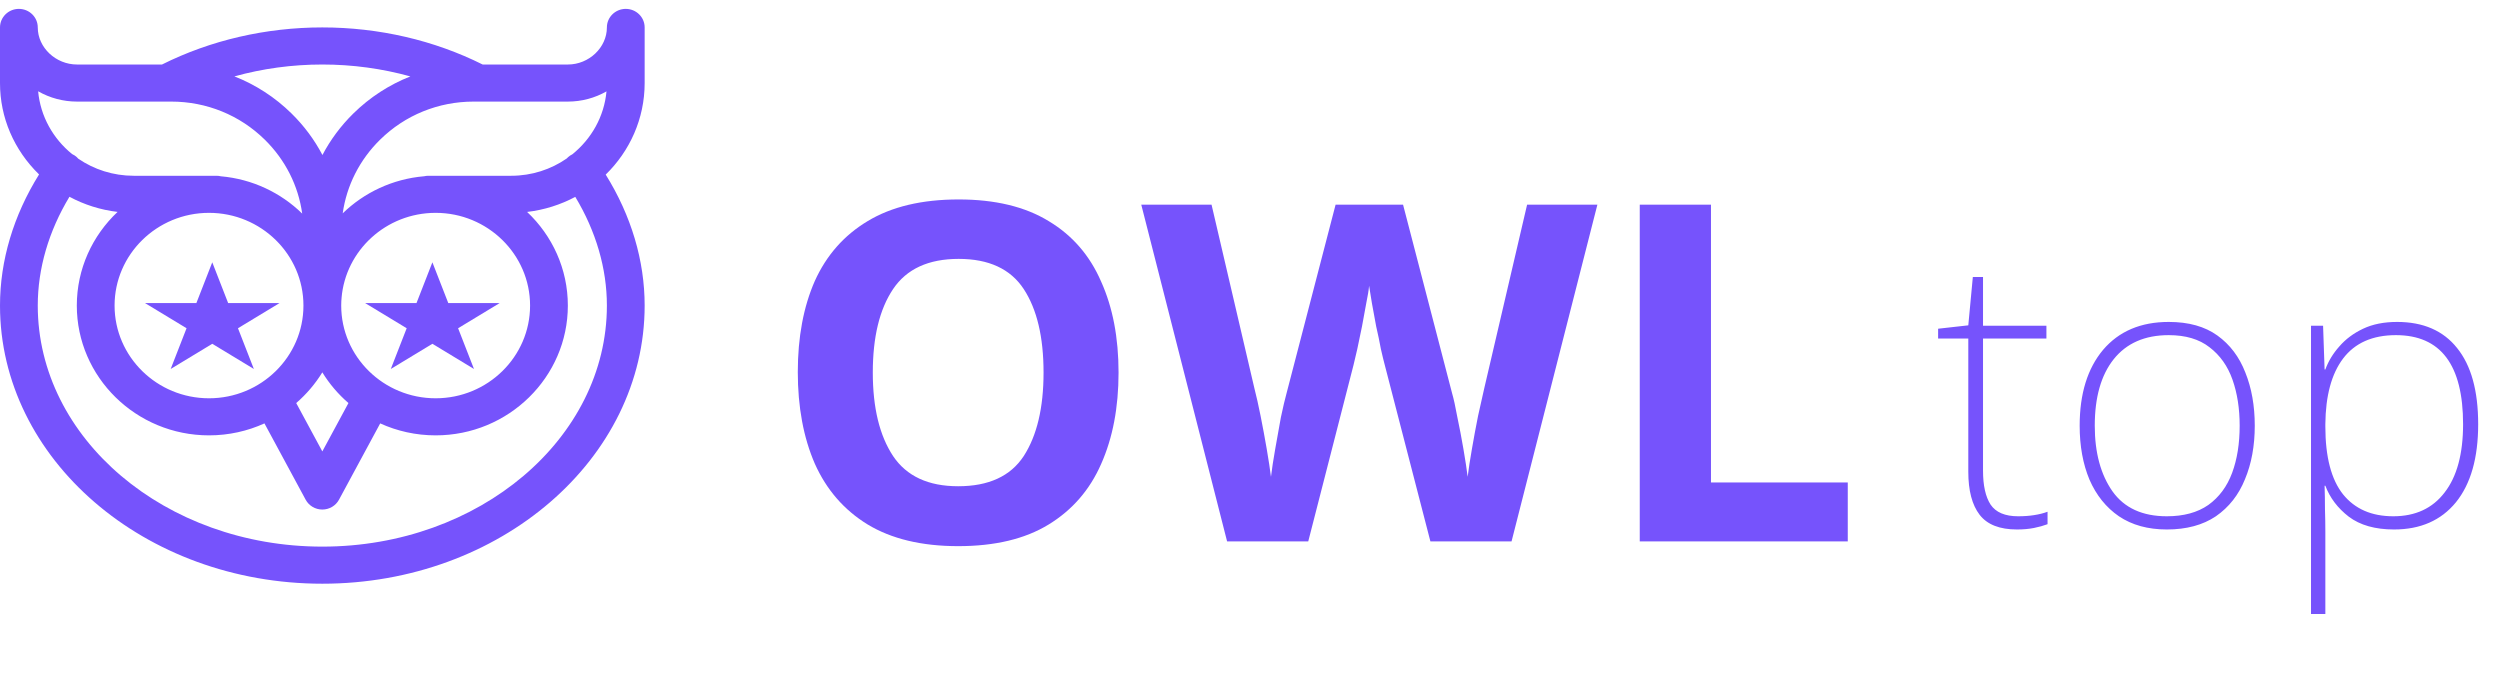
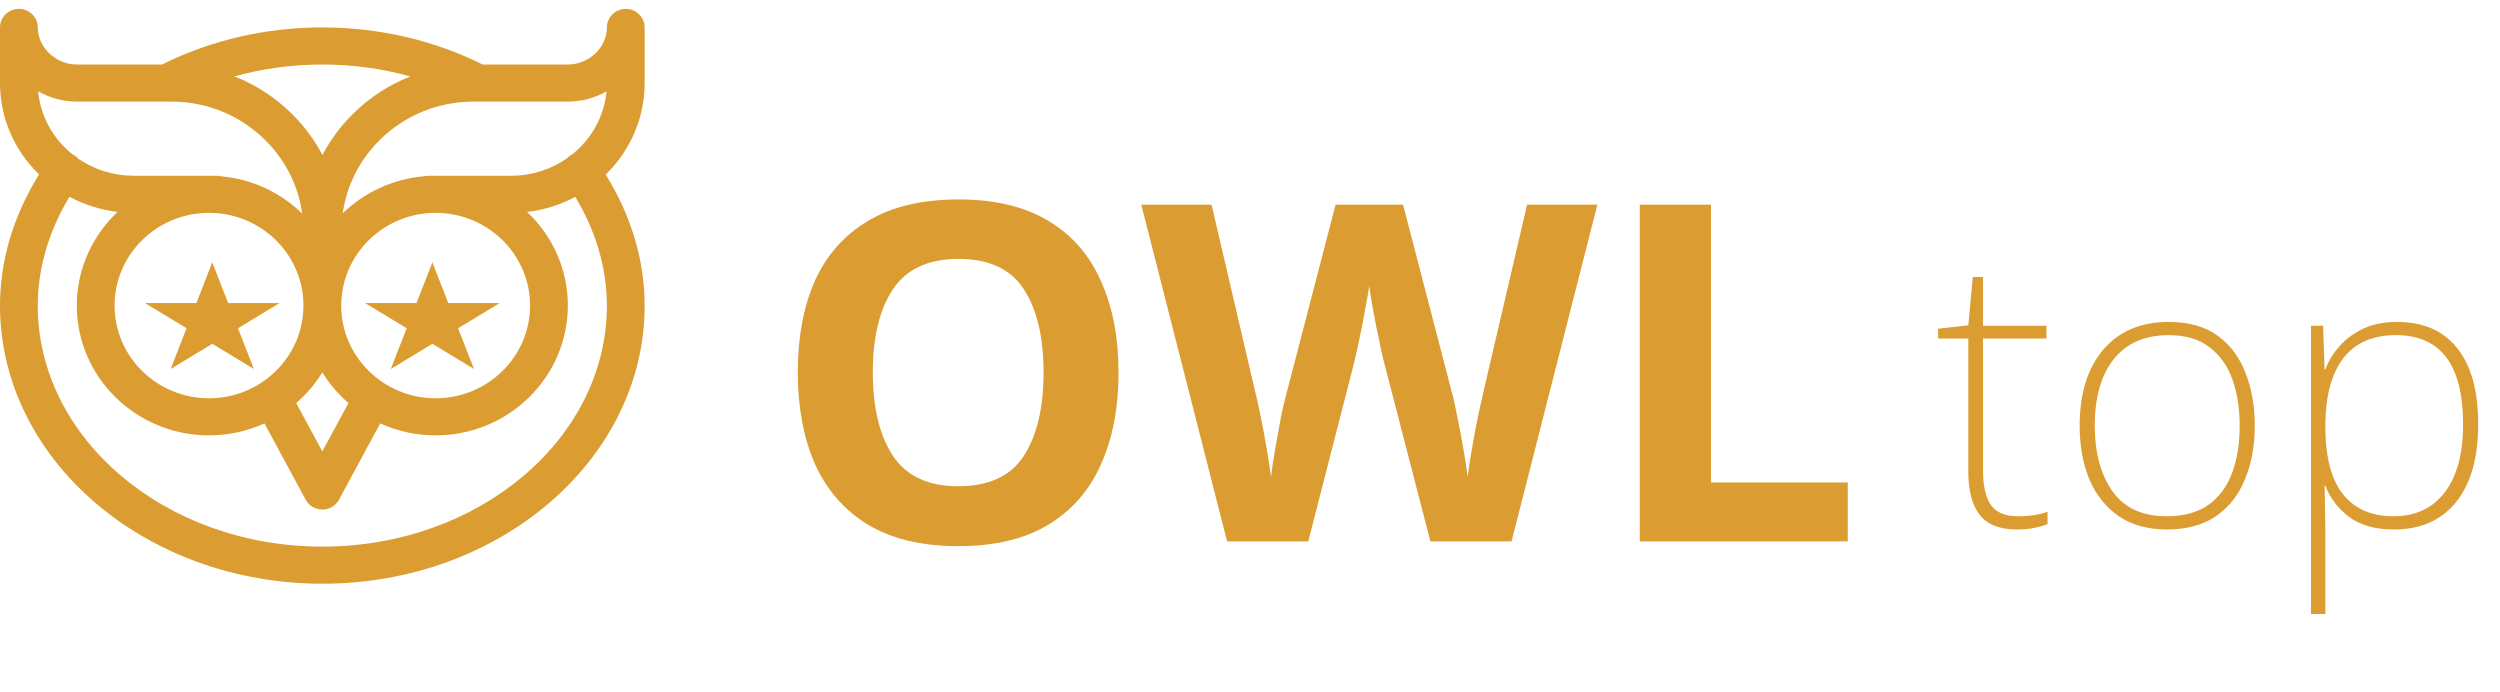
<svg xmlns="http://www.w3.org/2000/svg" width="159" height="44" viewBox="0 0 159 44" fill="none">
-   <path d="M71.14 23.695C71.14 25.915 70.77 27.855 70.03 29.515C69.31 31.155 68.2 32.435 66.7 33.355C65.2 34.275 63.28 34.735 60.94 34.735C58.62 34.735 56.7 34.275 55.18 33.355C53.68 32.435 52.56 31.145 51.82 29.485C51.1 27.825 50.74 25.885 50.74 23.665C50.74 21.445 51.1 19.515 51.82 17.875C52.56 16.235 53.68 14.965 55.18 14.065C56.7 13.145 58.63 12.685 60.97 12.685C63.29 12.685 65.2 13.145 66.7 14.065C68.2 14.965 69.31 16.245 70.03 17.905C70.77 19.545 71.14 21.475 71.14 23.695ZM55.51 23.695C55.51 25.935 55.94 27.705 56.8 29.005C57.66 30.285 59.04 30.925 60.94 30.925C62.88 30.925 64.27 30.285 65.11 29.005C65.95 27.705 66.37 25.935 66.37 23.695C66.37 21.435 65.95 19.665 65.11 18.385C64.27 17.105 62.89 16.465 60.97 16.465C59.05 16.465 57.66 17.105 56.8 18.385C55.94 19.665 55.51 21.435 55.51 23.695ZM101.594 13.015L96.134 34.435H90.974L88.064 23.185C88.004 22.965 87.924 22.635 87.824 22.195C87.744 21.755 87.644 21.275 87.524 20.755C87.424 20.235 87.334 19.745 87.254 19.285C87.174 18.805 87.114 18.435 87.074 18.175C87.054 18.435 86.994 18.805 86.894 19.285C86.814 19.745 86.724 20.235 86.624 20.755C86.524 21.255 86.424 21.735 86.324 22.195C86.224 22.635 86.144 22.975 86.084 23.215L83.204 34.435H78.044L72.584 13.015H77.054L79.784 24.715C79.904 25.175 80.034 25.755 80.174 26.455C80.314 27.155 80.444 27.855 80.564 28.555C80.684 29.255 80.774 29.845 80.834 30.325C80.894 29.825 80.984 29.235 81.104 28.555C81.224 27.855 81.344 27.185 81.464 26.545C81.604 25.885 81.724 25.375 81.824 25.015L84.944 13.015H89.234L92.354 25.015C92.454 25.355 92.564 25.855 92.684 26.515C92.824 27.175 92.954 27.855 93.074 28.555C93.194 29.255 93.284 29.845 93.344 30.325C93.404 29.825 93.494 29.235 93.614 28.555C93.734 27.855 93.864 27.155 94.004 26.455C94.164 25.755 94.294 25.175 94.394 24.715L97.124 13.015H101.594ZM104.288 34.435V13.015H108.818V30.685H117.518V34.435H104.288Z" fill="#7653FC" />
-   <path d="M128.352 32.835C128.72 32.835 129.056 32.811 129.36 32.763C129.68 32.715 129.968 32.643 130.224 32.547V33.339C129.968 33.435 129.68 33.515 129.36 33.579C129.04 33.643 128.68 33.675 128.28 33.675C127.176 33.675 126.384 33.363 125.904 32.739C125.424 32.115 125.184 31.203 125.184 30.003V21.531H123.264V20.907L125.184 20.691L125.472 17.619H126.12V20.715H130.152V21.531H126.12V29.931C126.12 30.875 126.28 31.595 126.6 32.091C126.936 32.587 127.52 32.835 128.352 32.835ZM143.403 27.075C143.403 28.355 143.195 29.491 142.779 30.483C142.379 31.475 141.763 32.259 140.931 32.835C140.099 33.395 139.059 33.675 137.811 33.675C136.611 33.675 135.595 33.395 134.763 32.835C133.947 32.275 133.323 31.499 132.891 30.507C132.475 29.515 132.267 28.371 132.267 27.075C132.267 25.043 132.763 23.435 133.755 22.251C134.763 21.067 136.155 20.475 137.931 20.475C139.195 20.475 140.227 20.763 141.027 21.339C141.827 21.915 142.419 22.699 142.803 23.691C143.203 24.683 143.403 25.811 143.403 27.075ZM133.227 27.075C133.227 28.787 133.603 30.179 134.355 31.251C135.107 32.307 136.259 32.835 137.811 32.835C138.883 32.835 139.763 32.595 140.451 32.115C141.139 31.619 141.643 30.939 141.963 30.075C142.283 29.211 142.443 28.211 142.443 27.075C142.443 25.987 142.291 25.011 141.987 24.147C141.683 23.283 141.195 22.595 140.523 22.083C139.867 21.571 139.003 21.315 137.931 21.315C136.411 21.315 135.243 21.827 134.427 22.851C133.627 23.859 133.227 25.267 133.227 27.075ZM152.452 20.475C154.116 20.475 155.388 21.027 156.268 22.131C157.164 23.235 157.612 24.851 157.612 26.979C157.612 29.123 157.14 30.779 156.196 31.947C155.252 33.099 153.94 33.675 152.26 33.675C151.06 33.675 150.1 33.403 149.38 32.859C148.676 32.315 148.18 31.659 147.892 30.891H147.844C147.86 31.371 147.868 31.867 147.868 32.379C147.884 32.875 147.892 33.355 147.892 33.819V39.051H146.98V20.715H147.748L147.844 23.499H147.892C148.084 22.971 148.38 22.483 148.78 22.035C149.18 21.571 149.684 21.195 150.292 20.907C150.9 20.619 151.62 20.475 152.452 20.475ZM152.38 21.315C150.892 21.315 149.772 21.811 149.02 22.803C148.284 23.779 147.908 25.171 147.892 26.979V27.123C147.892 29.059 148.268 30.499 149.02 31.443C149.772 32.371 150.836 32.835 152.212 32.835C153.62 32.835 154.708 32.331 155.476 31.323C156.26 30.315 156.652 28.867 156.652 26.979C156.652 23.203 155.228 21.315 152.38 21.315Z" fill="#7653FC" />
-   <path d="M41 1.744C41 1.093 40.462 0.565 39.799 0.565C39.136 0.565 38.598 1.093 38.598 1.744C38.598 3.023 37.461 4.103 36.115 4.103H30.697C27.608 2.559 24.089 1.744 20.5 1.744C16.911 1.744 13.392 2.559 10.303 4.103H4.899C3.546 4.103 2.402 3.023 2.402 1.744C2.402 1.093 1.865 0.565 1.201 0.565C0.538 0.565 0 1.093 0 1.744V5.282C0 7.47 0.882 9.532 2.484 11.094C0.856 13.706 0 16.569 0 19.434C0 29.188 9.196 37.124 20.5 37.124C31.804 37.124 41 29.188 41 19.434C41 16.573 40.146 13.714 38.523 11.105C40.053 9.611 41 7.552 41 5.282V1.744ZM20.5 4.103C22.414 4.103 24.302 4.361 26.099 4.86C24.758 5.388 23.526 6.183 22.474 7.217C21.672 8.005 21.013 8.896 20.507 9.858C20.002 8.896 19.343 8.005 18.541 7.217C17.487 6.181 16.253 5.386 14.909 4.858C16.704 4.36 18.59 4.103 20.5 4.103ZM20.5 23.682C20.949 24.414 21.511 25.072 22.161 25.634L20.5 28.71L18.839 25.634C19.489 25.072 20.051 24.414 20.5 23.682ZM13.293 25.331C9.981 25.331 7.287 22.686 7.287 19.434C7.287 16.183 9.981 13.537 13.293 13.537C16.605 13.537 19.299 16.183 19.299 19.434C19.299 22.686 16.605 25.331 13.293 25.331ZM21.701 19.434C21.701 19.34 21.704 19.247 21.708 19.154C21.717 19.098 21.723 19.041 21.722 18.982V18.96C21.97 15.929 24.558 13.537 27.707 13.537C31.019 13.537 33.713 16.183 33.713 19.434C33.713 22.686 31.019 25.331 27.707 25.331C24.395 25.331 21.701 22.686 21.701 19.434ZM2.426 5.806C3.173 6.233 4.021 6.461 4.899 6.461H10.579H10.585H10.891C13.139 6.461 15.252 7.322 16.841 8.884C18.151 10.172 18.974 11.811 19.22 13.585C17.866 12.262 16.057 11.388 14.046 11.212C13.956 11.191 13.863 11.179 13.766 11.179H8.503C7.191 11.179 5.975 10.775 4.978 10.092C4.914 10.019 4.841 9.952 4.757 9.894C4.701 9.856 4.642 9.824 4.582 9.796C3.38 8.82 2.572 7.403 2.426 5.806ZM38.598 19.434C38.598 27.888 30.479 34.765 20.5 34.765C10.521 34.765 2.402 27.888 2.402 19.434C2.402 17.075 3.096 14.703 4.417 12.514C5.363 13.023 6.398 13.35 7.478 13.477C5.881 14.981 4.885 17.095 4.885 19.434C4.885 23.986 8.657 27.689 13.293 27.689C14.551 27.689 15.746 27.416 16.819 26.928L19.439 31.78C19.647 32.166 20.055 32.407 20.5 32.407C20.945 32.407 21.353 32.166 21.561 31.78L24.181 26.928C25.254 27.416 26.449 27.689 27.707 27.689C32.343 27.689 36.115 23.986 36.115 19.434C36.115 17.096 35.12 14.982 33.524 13.479C34.623 13.351 35.658 13.018 36.588 12.521C37.906 14.709 38.598 17.078 38.598 19.434ZM36.399 9.815C36.347 9.841 36.297 9.868 36.249 9.901C36.171 9.954 36.103 10.015 36.042 10.081C35.046 10.771 33.827 11.179 32.512 11.179H27.248C27.155 11.179 27.064 11.19 26.976 11.21C24.965 11.381 23.154 12.25 21.796 13.569C22.045 11.801 22.867 10.168 24.174 8.884C25.762 7.322 27.876 6.461 30.124 6.461H30.396C30.398 6.461 30.401 6.462 30.404 6.462C30.406 6.462 30.408 6.461 30.411 6.461H36.115C36.989 6.461 37.831 6.235 38.573 5.812C38.425 7.418 37.61 8.839 36.399 9.815Z" fill="#7653FC" />
-   <path d="M13.5 16.683L14.51 19.274H17.78L15.135 20.876L16.145 23.467L13.5 21.865L10.855 23.467L11.865 20.876L9.22 19.274H12.49L13.5 16.683Z" fill="#7653FC" />
-   <path d="M27.5 16.683L28.51 19.274H31.78L29.135 20.876L30.145 23.467L27.5 21.865L24.855 23.467L25.865 20.876L23.22 19.274H26.49L27.5 16.683Z" fill="#7653FC" />
+   <path d="M71.14 23.695C71.14 25.915 70.77 27.855 70.03 29.515C69.31 31.155 68.2 32.435 66.7 33.355C65.2 34.275 63.28 34.735 60.94 34.735C58.62 34.735 56.7 34.275 55.18 33.355C53.68 32.435 52.56 31.145 51.82 29.485C51.1 27.825 50.74 25.885 50.74 23.665C50.74 21.445 51.1 19.515 51.82 17.875C52.56 16.235 53.68 14.965 55.18 14.065C56.7 13.145 58.63 12.685 60.97 12.685C63.29 12.685 65.2 13.145 66.7 14.065C68.2 14.965 69.31 16.245 70.03 17.905C70.77 19.545 71.14 21.475 71.14 23.695ZM55.51 23.695C55.51 25.935 55.94 27.705 56.8 29.005C57.66 30.285 59.04 30.925 60.94 30.925C62.88 30.925 64.27 30.285 65.11 29.005C65.95 27.705 66.37 25.935 66.37 23.695C66.37 21.435 65.95 19.665 65.11 18.385C64.27 17.105 62.89 16.465 60.97 16.465C59.05 16.465 57.66 17.105 56.8 18.385C55.94 19.665 55.51 21.435 55.51 23.695ZM101.594 13.015L96.134 34.435H90.974L88.064 23.185C88.004 22.965 87.924 22.635 87.824 22.195C87.744 21.755 87.644 21.275 87.524 20.755C87.424 20.235 87.334 19.745 87.254 19.285C87.174 18.805 87.114 18.435 87.074 18.175C87.054 18.435 86.994 18.805 86.894 19.285C86.814 19.745 86.724 20.235 86.624 20.755C86.524 21.255 86.424 21.735 86.324 22.195C86.224 22.635 86.144 22.975 86.084 23.215L83.204 34.435H78.044L72.584 13.015H77.054L79.784 24.715C79.904 25.175 80.034 25.755 80.174 26.455C80.314 27.155 80.444 27.855 80.564 28.555C80.684 29.255 80.774 29.845 80.834 30.325C80.894 29.825 80.984 29.235 81.104 28.555C81.224 27.855 81.344 27.185 81.464 26.545C81.604 25.885 81.724 25.375 81.824 25.015L84.944 13.015H89.234L92.354 25.015C92.454 25.355 92.564 25.855 92.684 26.515C92.824 27.175 92.954 27.855 93.074 28.555C93.194 29.255 93.284 29.845 93.344 30.325C93.404 29.825 93.494 29.235 93.614 28.555C93.734 27.855 93.864 27.155 94.004 26.455C94.164 25.755 94.294 25.175 94.394 24.715L97.124 13.015H101.594ZM104.288 34.435V13.015H108.818V30.685H117.518V34.435H104.288Z" fill="#DB9C31" />
+   <path d="M128.352 32.835C128.72 32.835 129.056 32.811 129.36 32.763C129.68 32.715 129.968 32.643 130.224 32.547V33.339C129.968 33.435 129.68 33.515 129.36 33.579C129.04 33.643 128.68 33.675 128.28 33.675C127.176 33.675 126.384 33.363 125.904 32.739C125.424 32.115 125.184 31.203 125.184 30.003V21.531H123.264V20.907L125.184 20.691L125.472 17.619H126.12V20.715H130.152V21.531H126.12V29.931C126.12 30.875 126.28 31.595 126.6 32.091C126.936 32.587 127.52 32.835 128.352 32.835ZM143.403 27.075C143.403 28.355 143.195 29.491 142.779 30.483C142.379 31.475 141.763 32.259 140.931 32.835C140.099 33.395 139.059 33.675 137.811 33.675C136.611 33.675 135.595 33.395 134.763 32.835C133.947 32.275 133.323 31.499 132.891 30.507C132.475 29.515 132.267 28.371 132.267 27.075C132.267 25.043 132.763 23.435 133.755 22.251C134.763 21.067 136.155 20.475 137.931 20.475C139.195 20.475 140.227 20.763 141.027 21.339C141.827 21.915 142.419 22.699 142.803 23.691C143.203 24.683 143.403 25.811 143.403 27.075ZM133.227 27.075C133.227 28.787 133.603 30.179 134.355 31.251C135.107 32.307 136.259 32.835 137.811 32.835C138.883 32.835 139.763 32.595 140.451 32.115C141.139 31.619 141.643 30.939 141.963 30.075C142.283 29.211 142.443 28.211 142.443 27.075C142.443 25.987 142.291 25.011 141.987 24.147C141.683 23.283 141.195 22.595 140.523 22.083C139.867 21.571 139.003 21.315 137.931 21.315C136.411 21.315 135.243 21.827 134.427 22.851C133.627 23.859 133.227 25.267 133.227 27.075ZM152.452 20.475C154.116 20.475 155.388 21.027 156.268 22.131C157.164 23.235 157.612 24.851 157.612 26.979C157.612 29.123 157.14 30.779 156.196 31.947C155.252 33.099 153.94 33.675 152.26 33.675C151.06 33.675 150.1 33.403 149.38 32.859C148.676 32.315 148.18 31.659 147.892 30.891H147.844C147.86 31.371 147.868 31.867 147.868 32.379C147.884 32.875 147.892 33.355 147.892 33.819V39.051H146.98V20.715H147.748L147.844 23.499H147.892C148.084 22.971 148.38 22.483 148.78 22.035C149.18 21.571 149.684 21.195 150.292 20.907C150.9 20.619 151.62 20.475 152.452 20.475ZM152.38 21.315C150.892 21.315 149.772 21.811 149.02 22.803C148.284 23.779 147.908 25.171 147.892 26.979V27.123C147.892 29.059 148.268 30.499 149.02 31.443C149.772 32.371 150.836 32.835 152.212 32.835C153.62 32.835 154.708 32.331 155.476 31.323C156.26 30.315 156.652 28.867 156.652 26.979C156.652 23.203 155.228 21.315 152.38 21.315Z" fill="#DB9C31" />
+   <path d="M41 1.744C41 1.093 40.462 0.565 39.799 0.565C39.136 0.565 38.598 1.093 38.598 1.744C38.598 3.023 37.461 4.103 36.115 4.103H30.697C27.608 2.559 24.089 1.744 20.5 1.744C16.911 1.744 13.392 2.559 10.303 4.103H4.899C3.546 4.103 2.402 3.023 2.402 1.744C2.402 1.093 1.865 0.565 1.201 0.565C0.538 0.565 0 1.093 0 1.744V5.282C0 7.47 0.882 9.532 2.484 11.094C0.856 13.706 0 16.569 0 19.434C0 29.188 9.196 37.124 20.5 37.124C31.804 37.124 41 29.188 41 19.434C41 16.573 40.146 13.714 38.523 11.105C40.053 9.611 41 7.552 41 5.282V1.744ZM20.5 4.103C22.414 4.103 24.302 4.361 26.099 4.86C24.758 5.388 23.526 6.183 22.474 7.217C21.672 8.005 21.013 8.896 20.507 9.858C20.002 8.896 19.343 8.005 18.541 7.217C17.487 6.181 16.253 5.386 14.909 4.858C16.704 4.36 18.59 4.103 20.5 4.103ZM20.5 23.682C20.949 24.414 21.511 25.072 22.161 25.634L20.5 28.71L18.839 25.634C19.489 25.072 20.051 24.414 20.5 23.682ZM13.293 25.331C9.981 25.331 7.287 22.686 7.287 19.434C7.287 16.183 9.981 13.537 13.293 13.537C16.605 13.537 19.299 16.183 19.299 19.434C19.299 22.686 16.605 25.331 13.293 25.331ZM21.701 19.434C21.701 19.34 21.704 19.247 21.708 19.154C21.717 19.098 21.723 19.041 21.722 18.982V18.96C21.97 15.929 24.558 13.537 27.707 13.537C31.019 13.537 33.713 16.183 33.713 19.434C33.713 22.686 31.019 25.331 27.707 25.331C24.395 25.331 21.701 22.686 21.701 19.434ZM2.426 5.806C3.173 6.233 4.021 6.461 4.899 6.461H10.579H10.585H10.891C13.139 6.461 15.252 7.322 16.841 8.884C18.151 10.172 18.974 11.811 19.22 13.585C17.866 12.262 16.057 11.388 14.046 11.212C13.956 11.191 13.863 11.179 13.766 11.179H8.503C7.191 11.179 5.975 10.775 4.978 10.092C4.914 10.019 4.841 9.952 4.757 9.894C4.701 9.856 4.642 9.824 4.582 9.796C3.38 8.82 2.572 7.403 2.426 5.806ZM38.598 19.434C38.598 27.888 30.479 34.765 20.5 34.765C10.521 34.765 2.402 27.888 2.402 19.434C2.402 17.075 3.096 14.703 4.417 12.514C5.363 13.023 6.398 13.35 7.478 13.477C5.881 14.981 4.885 17.095 4.885 19.434C4.885 23.986 8.657 27.689 13.293 27.689C14.551 27.689 15.746 27.416 16.819 26.928L19.439 31.78C19.647 32.166 20.055 32.407 20.5 32.407C20.945 32.407 21.353 32.166 21.561 31.78L24.181 26.928C25.254 27.416 26.449 27.689 27.707 27.689C32.343 27.689 36.115 23.986 36.115 19.434C36.115 17.096 35.12 14.982 33.524 13.479C34.623 13.351 35.658 13.018 36.588 12.521C37.906 14.709 38.598 17.078 38.598 19.434ZM36.399 9.815C36.347 9.841 36.297 9.868 36.249 9.901C36.171 9.954 36.103 10.015 36.042 10.081C35.046 10.771 33.827 11.179 32.512 11.179H27.248C27.155 11.179 27.064 11.19 26.976 11.21C24.965 11.381 23.154 12.25 21.796 13.569C22.045 11.801 22.867 10.168 24.174 8.884C25.762 7.322 27.876 6.461 30.124 6.461H30.396C30.398 6.461 30.401 6.462 30.404 6.462C30.406 6.462 30.408 6.461 30.411 6.461H36.115C36.989 6.461 37.831 6.235 38.573 5.812C38.425 7.418 37.61 8.839 36.399 9.815Z" fill="#DB9C31" />
+   <path d="M13.5 16.683L14.51 19.274H17.78L15.135 20.876L16.145 23.467L13.5 21.865L10.855 23.467L11.865 20.876L9.22 19.274H12.49L13.5 16.683Z" fill="#DB9C31" />
+   <path d="M27.5 16.683L28.51 19.274H31.78L29.135 20.876L30.145 23.467L27.5 21.865L24.855 23.467L25.865 20.876L23.22 19.274H26.49L27.5 16.683Z" fill="#DB9C31" />
</svg>
